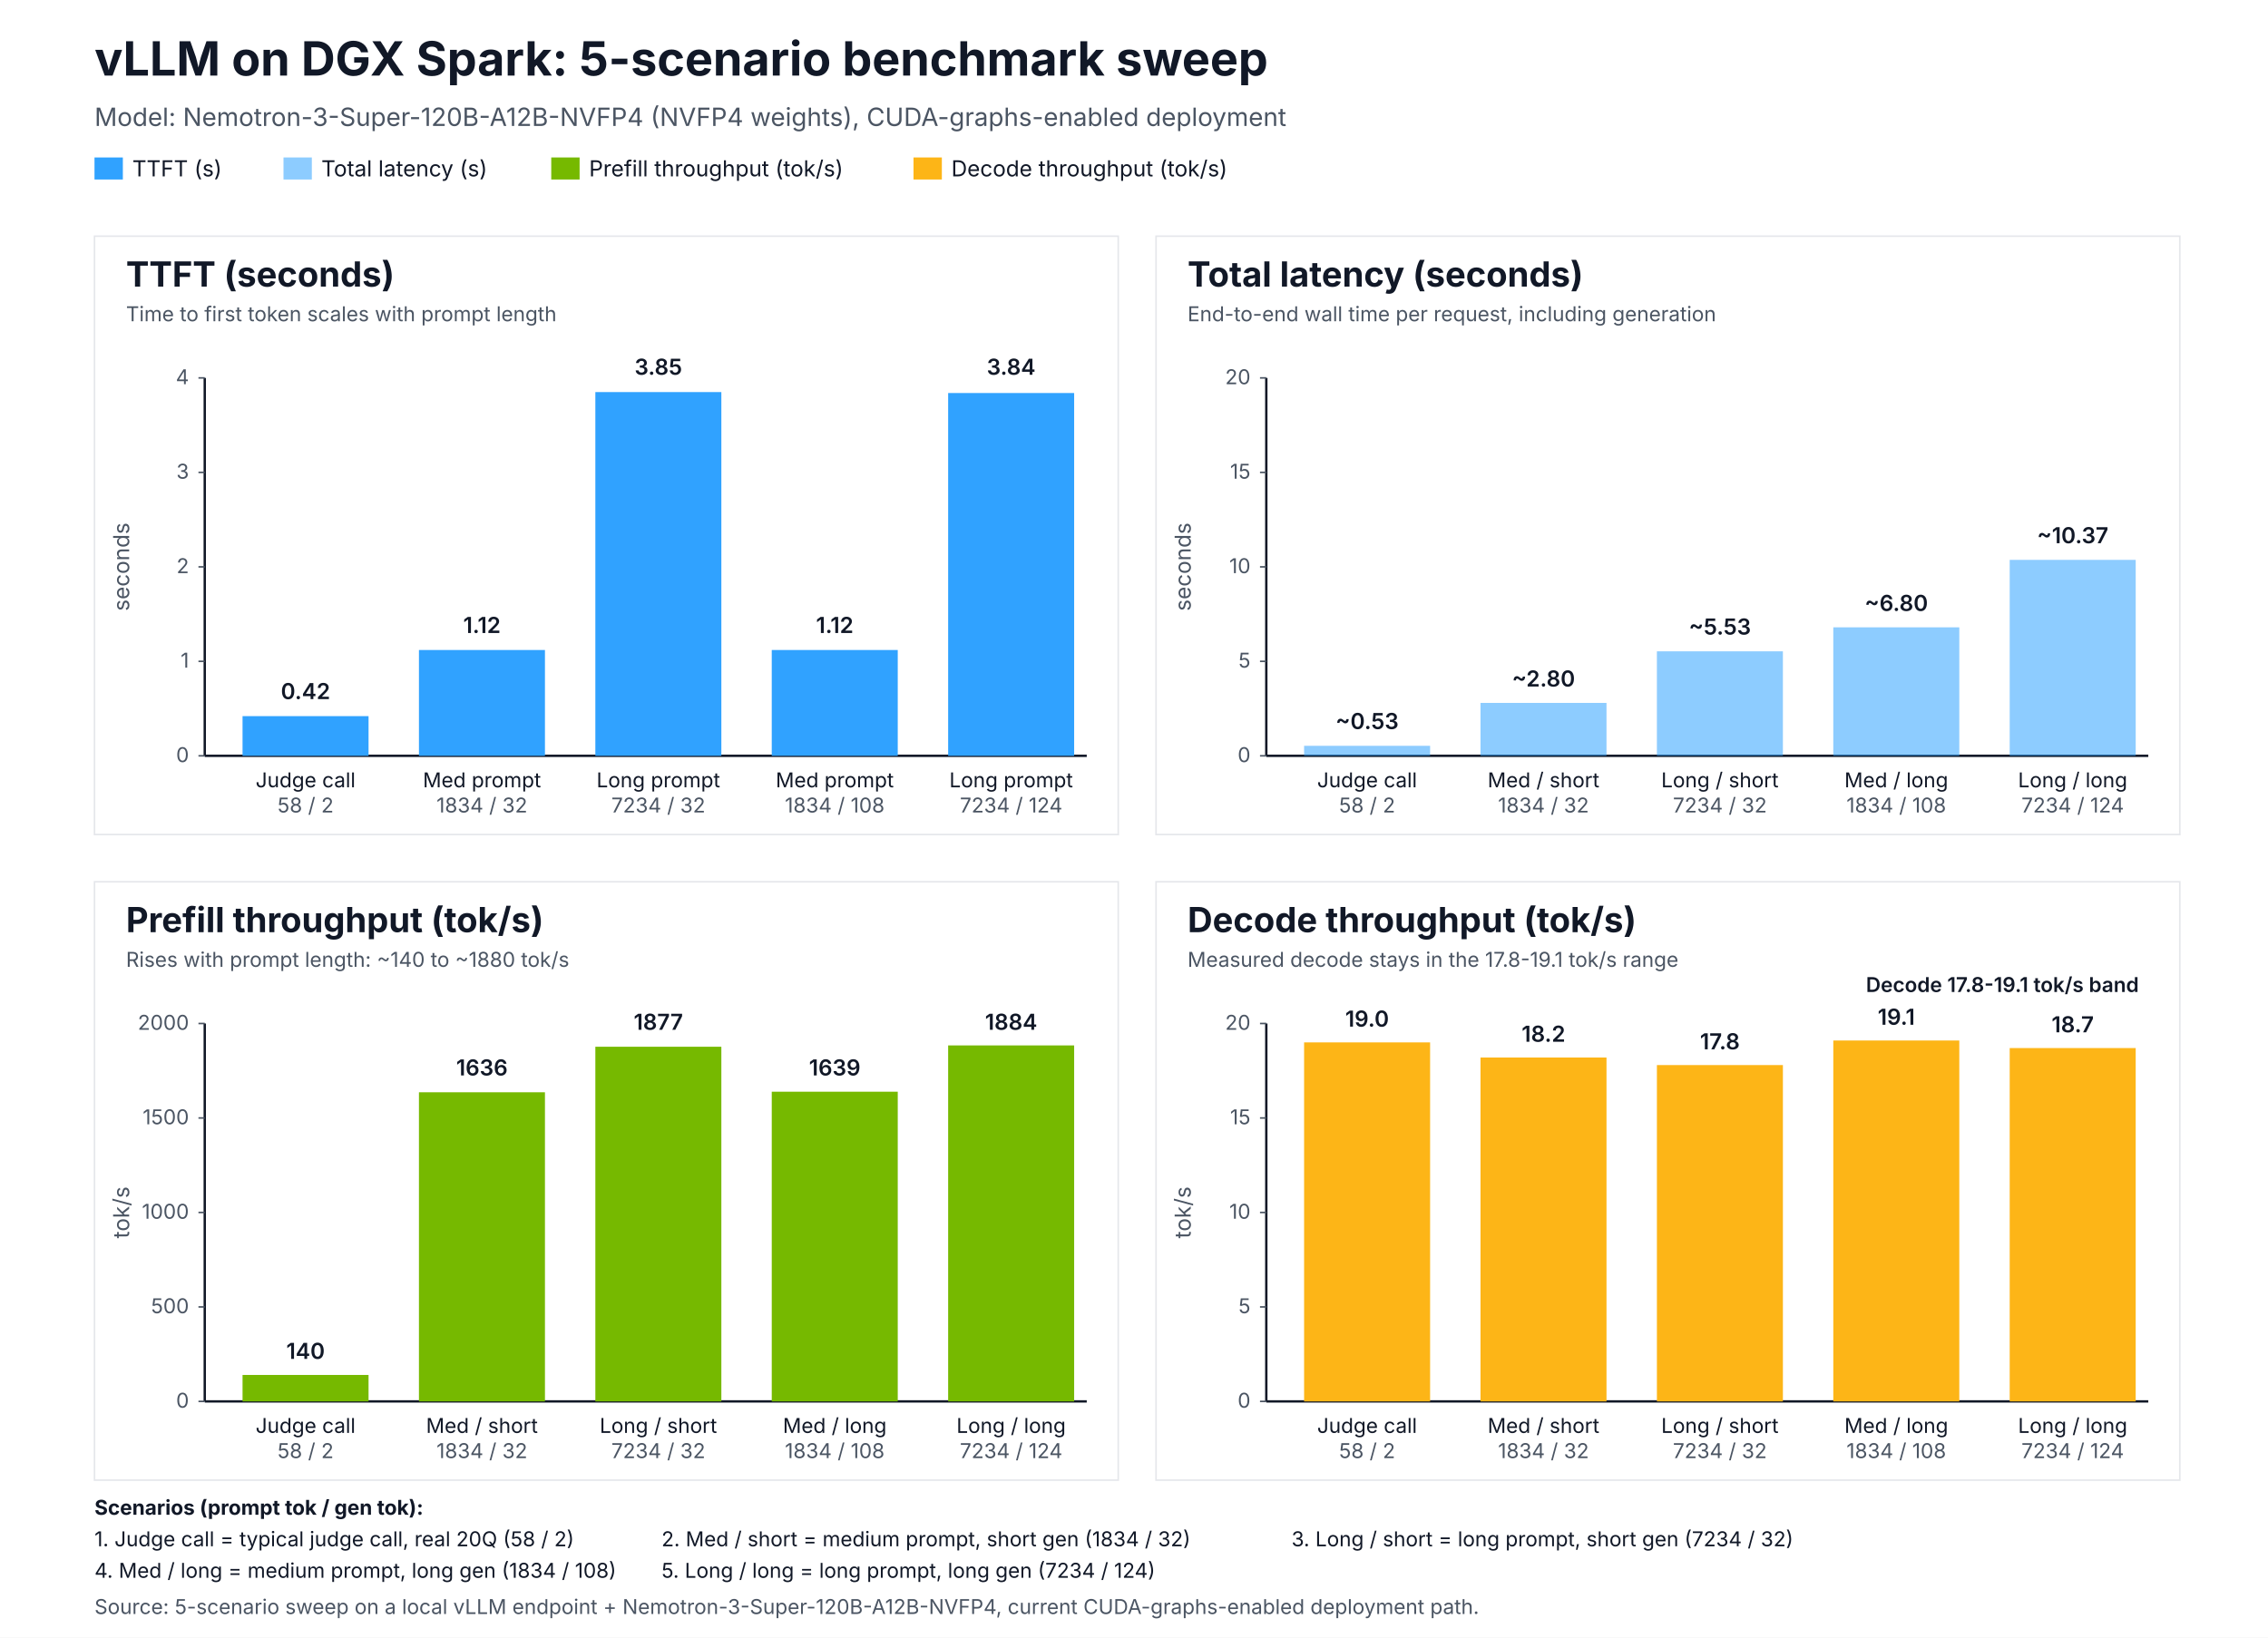
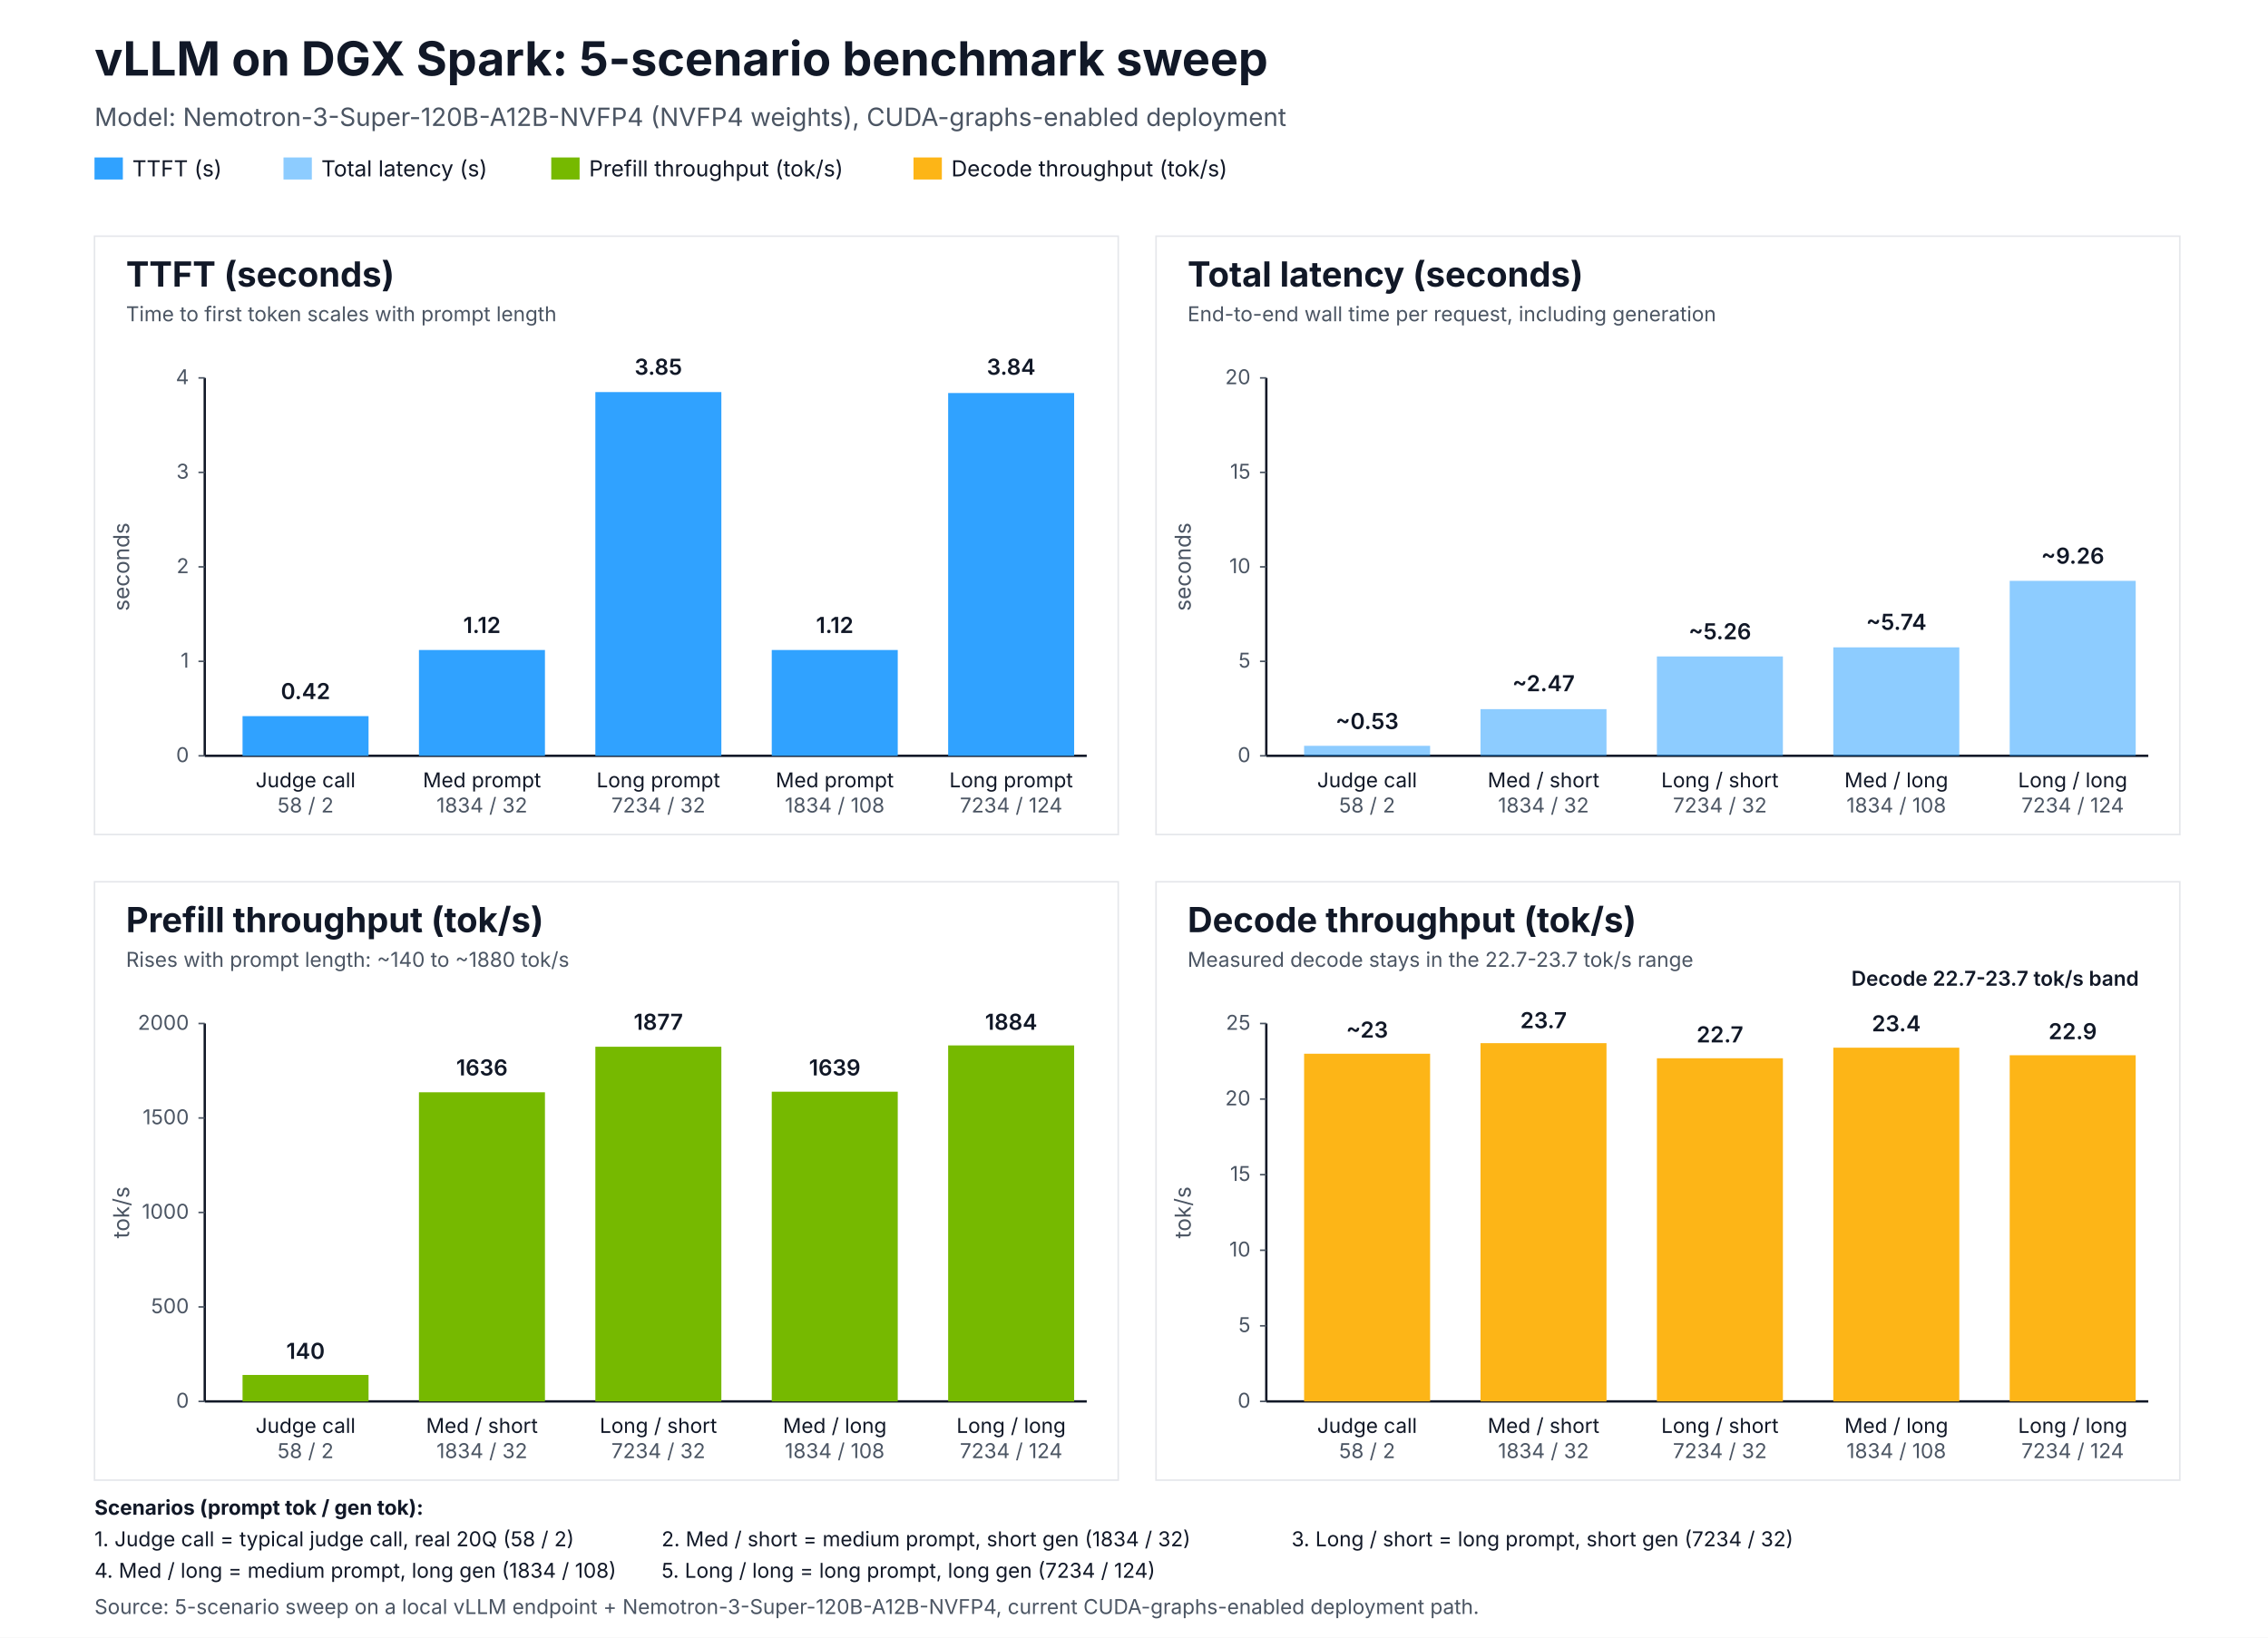
<svg xmlns="http://www.w3.org/2000/svg" viewBox="0 0 1440 1040" font-family="Inter, Helvetica, Arial, sans-serif" role="img" aria-labelledby="title desc">
  <rect width="1440" height="1040" fill="#ffffff" />
  <text x="60" y="48" font-size="30" font-weight="700" fill="#111827">vLLM on DGX Spark: 5-scenario benchmark sweep</text>
  <text x="60" y="80" font-size="16" fill="#4b5563">Model: Nemotron-3-Super-120B-A12B-NVFP4 (NVFP4 weights), CUDA-graphs-enabled deployment</text>
  <g transform="translate(60,100)">
    <rect x="0" y="0" width="18" height="14" fill="#30a2ff" />
    <text x="24" y="12" font-size="14" fill="#111827">TTFT (s)</text>
    <rect x="120" y="0" width="18" height="14" fill="#30a2ff" opacity="0.55" />
    <text x="144" y="12" font-size="14" fill="#111827">Total latency (s)</text>
    <rect x="290" y="0" width="18" height="14" fill="#76b900" />
    <text x="314" y="12" font-size="14" fill="#111827">Prefill throughput (tok/s)</text>
    <rect x="520" y="0" width="18" height="14" fill="#fdb517" />
    <text x="544" y="12" font-size="14" fill="#111827">Decode throughput (tok/s)</text>
  </g>
  <g transform="translate(60,150)">
    <rect x="0" y="0" width="650" height="380" fill="#ffffff" stroke="#e5e7eb" stroke-width="1" />
    <text x="20" y="32" font-size="22" font-weight="700" fill="#111827">TTFT (seconds)</text>
    <text x="20" y="54" font-size="13" fill="#4b5563">Time to first token scales with prompt length</text>
    <line x1="70" y1="90" x2="70" y2="330" stroke="#111827" stroke-width="1.5" />
    <line x1="70" y1="330" x2="630" y2="330" stroke="#111827" stroke-width="1.5" />
    <g font-size="13" fill="#4b5563">
      <line x1="66" y1="330" x2="70" y2="330" stroke="#4b5563" />
      <text x="60" y="334" text-anchor="end">0</text>
      <line x1="66" y1="270" x2="70" y2="270" stroke="#4b5563" />
      <text x="60" y="274" text-anchor="end">1</text>
      <line x1="66" y1="210" x2="70" y2="210" stroke="#4b5563" />
      <text x="60" y="214" text-anchor="end">2</text>
      <line x1="66" y1="150" x2="70" y2="150" stroke="#4b5563" />
      <text x="60" y="154" text-anchor="end">3</text>
      <line x1="66" y1="90" x2="70" y2="90" stroke="#4b5563" />
      <text x="60" y="94" text-anchor="end">4</text>
    </g>
    <text x="22" y="210" font-size="14" fill="#4b5563" transform="rotate(-90 22 210)" text-anchor="middle">seconds</text>
    <rect x="94" y="304.8" width="80" height="25.2" fill="#30a2ff" />
    <text x="134" y="294" font-size="14" font-weight="600" fill="#111827" text-anchor="middle">0.42</text>
    <rect x="206" y="262.8" width="80" height="67.2" fill="#30a2ff" />
    <text x="246" y="252" font-size="14" font-weight="600" fill="#111827" text-anchor="middle">1.12</text>
    <rect x="318" y="99" width="80" height="231" fill="#30a2ff" />
    <text x="358" y="88" font-size="14" font-weight="600" fill="#111827" text-anchor="middle">3.85</text>
    <rect x="430" y="262.8" width="80" height="67.2" fill="#30a2ff" />
    <text x="470" y="252" font-size="14" font-weight="600" fill="#111827" text-anchor="middle">1.12</text>
    <rect x="542" y="99.6" width="80" height="230.4" fill="#30a2ff" />
    <text x="582" y="88" font-size="14" font-weight="600" fill="#111827" text-anchor="middle">3.84</text>
    <g font-size="13" fill="#111827" text-anchor="middle">
      <text x="134" y="350">Judge call</text>
      <text x="134" y="366" fill="#4b5563">58 / 2</text>
      <text x="246" y="350">Med prompt</text>
      <text x="246" y="366" fill="#4b5563">1834 / 32</text>
      <text x="358" y="350">Long prompt</text>
      <text x="358" y="366" fill="#4b5563">7234 / 32</text>
      <text x="470" y="350">Med prompt</text>
      <text x="470" y="366" fill="#4b5563">1834 / 108</text>
      <text x="582" y="350">Long prompt</text>
      <text x="582" y="366" fill="#4b5563">7234 / 124</text>
    </g>
  </g>
  <g transform="translate(734,150)">
    <rect x="0" y="0" width="650" height="380" fill="#ffffff" stroke="#e5e7eb" stroke-width="1" />
    <text x="20" y="32" font-size="22" font-weight="700" fill="#111827">Total latency (seconds)</text>
    <text x="20" y="54" font-size="13" fill="#4b5563">End-to-end wall time per request, including generation</text>
    <line x1="70" y1="90" x2="70" y2="330" stroke="#111827" stroke-width="1.5" />
    <line x1="70" y1="330" x2="630" y2="330" stroke="#111827" stroke-width="1.5" />
    <g font-size="13" fill="#4b5563">
      <line x1="66" y1="330" x2="70" y2="330" stroke="#4b5563" />
      <text x="60" y="334" text-anchor="end">0</text>
      <line x1="66" y1="270" x2="70" y2="270" stroke="#4b5563" />
      <text x="60" y="274" text-anchor="end">5</text>
      <line x1="66" y1="210" x2="70" y2="210" stroke="#4b5563" />
      <text x="60" y="214" text-anchor="end">10</text>
      <line x1="66" y1="150" x2="70" y2="150" stroke="#4b5563" />
      <text x="60" y="154" text-anchor="end">15</text>
      <line x1="66" y1="90" x2="70" y2="90" stroke="#4b5563" />
      <text x="60" y="94" text-anchor="end">20</text>
    </g>
    <text x="22" y="210" font-size="14" fill="#4b5563" transform="rotate(-90 22 210)" text-anchor="middle">seconds</text>
    <rect x="94" y="323.64" width="80" height="6.36" fill="#30a2ff" opacity="0.55" />
    <text x="134" y="313" font-size="14" font-weight="600" fill="#111827" text-anchor="middle">~0.53</text>
-     <rect x="206" y="296.4" width="80" height="33.6" fill="#30a2ff" opacity="0.55" />
-     <text x="246" y="286" font-size="14" font-weight="600" fill="#111827" text-anchor="middle">~2.80</text>
-     <rect x="318" y="263.64" width="80" height="66.36" fill="#30a2ff" opacity="0.55" />
-     <text x="358" y="253" font-size="14" font-weight="600" fill="#111827" text-anchor="middle">~5.53</text>
-     <rect x="430" y="248.4" width="80" height="81.6" fill="#30a2ff" opacity="0.55" />
-     <text x="470" y="238" font-size="14" font-weight="600" fill="#111827" text-anchor="middle">~6.80</text>
-     <rect x="542" y="205.56" width="80" height="124.44" fill="#30a2ff" opacity="0.55" />
-     <text x="582" y="195" font-size="14" font-weight="600" fill="#111827" text-anchor="middle">~10.37</text>
+     <rect x="206" y="300.36" width="80" height="29.64" fill="#30a2ff" opacity="0.55" />
+     <text x="246" y="289" font-size="14" font-weight="600" fill="#111827" text-anchor="middle">~2.47</text>
+     <rect x="318" y="266.88" width="80" height="63.12" fill="#30a2ff" opacity="0.55" />
+     <text x="358" y="256" font-size="14" font-weight="600" fill="#111827" text-anchor="middle">~5.26</text>
+     <rect x="430" y="261.12" width="80" height="68.88" fill="#30a2ff" opacity="0.55" />
+     <text x="470" y="250" font-size="14" font-weight="600" fill="#111827" text-anchor="middle">~5.74</text>
+     <rect x="542" y="218.88" width="80" height="111.12" fill="#30a2ff" opacity="0.55" />
+     <text x="582" y="208" font-size="14" font-weight="600" fill="#111827" text-anchor="middle">~9.26</text>
    <g font-size="13" fill="#111827" text-anchor="middle">
      <text x="134" y="350">Judge call</text>
      <text x="134" y="366" fill="#4b5563">58 / 2</text>
      <text x="246" y="350">Med / short</text>
      <text x="246" y="366" fill="#4b5563">1834 / 32</text>
      <text x="358" y="350">Long / short</text>
      <text x="358" y="366" fill="#4b5563">7234 / 32</text>
      <text x="470" y="350">Med / long</text>
      <text x="470" y="366" fill="#4b5563">1834 / 108</text>
      <text x="582" y="350">Long / long</text>
      <text x="582" y="366" fill="#4b5563">7234 / 124</text>
    </g>
  </g>
  <g transform="translate(60,560)">
    <rect x="0" y="0" width="650" height="380" fill="#ffffff" stroke="#e5e7eb" stroke-width="1" />
    <text x="20" y="32" font-size="22" font-weight="700" fill="#111827">Prefill throughput (tok/s)</text>
    <text x="20" y="54" font-size="13" fill="#4b5563">Rises with prompt length: ~140 to ~1880 tok/s</text>
    <line x1="70" y1="90" x2="70" y2="330" stroke="#111827" stroke-width="1.5" />
    <line x1="70" y1="330" x2="630" y2="330" stroke="#111827" stroke-width="1.5" />
    <g font-size="13" fill="#4b5563">
      <line x1="66" y1="330" x2="70" y2="330" stroke="#4b5563" />
      <text x="60" y="334" text-anchor="end">0</text>
      <line x1="66" y1="270" x2="70" y2="270" stroke="#4b5563" />
      <text x="60" y="274" text-anchor="end">500</text>
      <line x1="66" y1="210" x2="70" y2="210" stroke="#4b5563" />
      <text x="60" y="214" text-anchor="end">1000</text>
      <line x1="66" y1="150" x2="70" y2="150" stroke="#4b5563" />
      <text x="60" y="154" text-anchor="end">1500</text>
      <line x1="66" y1="90" x2="70" y2="90" stroke="#4b5563" />
      <text x="60" y="94" text-anchor="end">2000</text>
    </g>
    <text x="22" y="210" font-size="14" fill="#4b5563" transform="rotate(-90 22 210)" text-anchor="middle">tok/s</text>
    <rect x="94" y="313.2" width="80" height="16.8" fill="#76b900" />
    <text x="134" y="303" font-size="14" font-weight="600" fill="#111827" text-anchor="middle">140</text>
    <rect x="206" y="133.68" width="80" height="196.32" fill="#76b900" />
    <text x="246" y="123" font-size="14" font-weight="600" fill="#111827" text-anchor="middle">1636</text>
    <rect x="318" y="104.76" width="80" height="225.24" fill="#76b900" />
    <text x="358" y="94" font-size="14" font-weight="600" fill="#111827" text-anchor="middle">1877</text>
    <rect x="430" y="133.32" width="80" height="196.68" fill="#76b900" />
    <text x="470" y="123" font-size="14" font-weight="600" fill="#111827" text-anchor="middle">1639</text>
    <rect x="542" y="103.92" width="80" height="226.08" fill="#76b900" />
    <text x="582" y="94" font-size="14" font-weight="600" fill="#111827" text-anchor="middle">1884</text>
    <g font-size="13" fill="#111827" text-anchor="middle">
      <text x="134" y="350">Judge call</text>
      <text x="134" y="366" fill="#4b5563">58 / 2</text>
      <text x="246" y="350">Med / short</text>
      <text x="246" y="366" fill="#4b5563">1834 / 32</text>
      <text x="358" y="350">Long / short</text>
      <text x="358" y="366" fill="#4b5563">7234 / 32</text>
      <text x="470" y="350">Med / long</text>
      <text x="470" y="366" fill="#4b5563">1834 / 108</text>
      <text x="582" y="350">Long / long</text>
      <text x="582" y="366" fill="#4b5563">7234 / 124</text>
    </g>
  </g>
  <g transform="translate(734,560)">
    <rect x="0" y="0" width="650" height="380" fill="#ffffff" stroke="#e5e7eb" stroke-width="1" />
    <text x="20" y="32" font-size="22" font-weight="700" fill="#111827">Decode throughput (tok/s)</text>
-     <text x="20" y="54" font-size="13" fill="#4b5563">Measured decode stays in the 17.8-19.1 tok/s range</text>
+     <text x="20" y="54" font-size="13" fill="#4b5563">Measured decode stays in the 22.7-23.7 tok/s range</text>
    <line x1="70" y1="90" x2="70" y2="330" stroke="#111827" stroke-width="1.5" />
    <line x1="70" y1="330" x2="630" y2="330" stroke="#111827" stroke-width="1.5" />
    <g font-size="13" fill="#4b5563">
      <line x1="66" y1="330" x2="70" y2="330" stroke="#4b5563" />
      <text x="60" y="334" text-anchor="end">0</text>
-       <line x1="66" y1="270" x2="70" y2="270" stroke="#4b5563" />
-       <text x="60" y="274" text-anchor="end">5</text>
-       <line x1="66" y1="210" x2="70" y2="210" stroke="#4b5563" />
-       <text x="60" y="214" text-anchor="end">10</text>
-       <line x1="66" y1="150" x2="70" y2="150" stroke="#4b5563" />
-       <text x="60" y="154" text-anchor="end">15</text>
+       <line x1="66" y1="282" x2="70" y2="282" stroke="#4b5563" />
+       <text x="60" y="286" text-anchor="end">5</text>
+       <line x1="66" y1="234" x2="70" y2="234" stroke="#4b5563" />
+       <text x="60" y="238" text-anchor="end">10</text>
+       <line x1="66" y1="186" x2="70" y2="186" stroke="#4b5563" />
+       <text x="60" y="190" text-anchor="end">15</text>
+       <line x1="66" y1="138" x2="70" y2="138" stroke="#4b5563" />
+       <text x="60" y="142" text-anchor="end">20</text>
      <line x1="66" y1="90" x2="70" y2="90" stroke="#4b5563" />
-       <text x="60" y="94" text-anchor="end">20</text>
+       <text x="60" y="94" text-anchor="end">25</text>
    </g>
    <text x="22" y="210" font-size="14" fill="#4b5563" transform="rotate(-90 22 210)" text-anchor="middle">tok/s</text>
-     <text x="624" y="70" font-size="13" font-weight="600" fill="#111827" text-anchor="end">Decode 17.8-19.1 tok/s band</text>
-     <rect x="94" y="102" width="80" height="228" fill="#fdb517" />
-     <text x="134" y="92" font-size="14" font-weight="600" fill="#111827" text-anchor="middle">19.0</text>
-     <rect x="206" y="111.6" width="80" height="218.4" fill="#fdb517" />
-     <text x="246" y="101.6" font-size="14" font-weight="600" fill="#111827" text-anchor="middle">18.2</text>
-     <rect x="318" y="116.4" width="80" height="213.6" fill="#fdb517" />
-     <text x="358" y="106.4" font-size="14" font-weight="600" fill="#111827" text-anchor="middle">17.8</text>
-     <rect x="430" y="100.8" width="80" height="229.2" fill="#fdb517" />
-     <text x="470" y="90.8" font-size="14" font-weight="600" fill="#111827" text-anchor="middle">19.1</text>
-     <rect x="542" y="105.6" width="80" height="224.4" fill="#fdb517" />
-     <text x="582" y="95.6" font-size="14" font-weight="600" fill="#111827" text-anchor="middle">18.7</text>
+     <text x="624" y="66" font-size="13" font-weight="600" fill="#111827" text-anchor="end">Decode 22.7-23.7 tok/s band</text>
+     <rect x="94" y="109.2" width="80" height="220.8" fill="#fdb517" />
+     <text x="134" y="99" font-size="14" font-weight="600" fill="#111827" text-anchor="middle">~23</text>
+     <rect x="206" y="102.48" width="80" height="227.52" fill="#fdb517" />
+     <text x="246" y="93" font-size="14" font-weight="600" fill="#111827" text-anchor="middle">23.7</text>
+     <rect x="318" y="112.08" width="80" height="217.92" fill="#fdb517" />
+     <text x="358" y="102" font-size="14" font-weight="600" fill="#111827" text-anchor="middle">22.7</text>
+     <rect x="430" y="105.36" width="80" height="224.64" fill="#fdb517" />
+     <text x="470" y="95" font-size="14" font-weight="600" fill="#111827" text-anchor="middle">23.4</text>
+     <rect x="542" y="110.16" width="80" height="219.84" fill="#fdb517" />
+     <text x="582" y="100" font-size="14" font-weight="600" fill="#111827" text-anchor="middle">22.9</text>
    <g font-size="13" fill="#111827" text-anchor="middle">
      <text x="134" y="350">Judge call</text>
      <text x="134" y="366" fill="#4b5563">58 / 2</text>
      <text x="246" y="350">Med / short</text>
      <text x="246" y="366" fill="#4b5563">1834 / 32</text>
      <text x="358" y="350">Long / short</text>
      <text x="358" y="366" fill="#4b5563">7234 / 32</text>
      <text x="470" y="350">Med / long</text>
      <text x="470" y="366" fill="#4b5563">1834 / 108</text>
      <text x="582" y="350">Long / long</text>
      <text x="582" y="366" fill="#4b5563">7234 / 124</text>
    </g>
  </g>
  <g transform="translate(60,962)">
    <text x="0" y="0" font-size="13" font-weight="700" fill="#111827">Scenarios (prompt tok / gen tok):</text>
    <text x="0" y="20" font-size="13" fill="#111827">1. Judge call = typical judge call, real 20Q (58 / 2)</text>
    <text x="360" y="20" font-size="13" fill="#111827">2. Med / short = medium prompt, short gen (1834 / 32)</text>
    <text x="760" y="20" font-size="13" fill="#111827">3. Long / short = long prompt, short gen (7234 / 32)</text>
    <text x="0" y="40" font-size="13" fill="#111827">4. Med / long = medium prompt, long gen (1834 / 108)</text>
    <text x="360" y="40" font-size="13" fill="#111827">5. Long / long = long prompt, long gen (7234 / 124)</text>
  </g>
  <text x="60" y="1025" font-size="13" fill="#4b5563">Source: 5-scenario sweep on a local vLLM endpoint + Nemotron-3-Super-120B-A12B-NVFP4, current CUDA-graphs-enabled deployment path.</text>
</svg>
